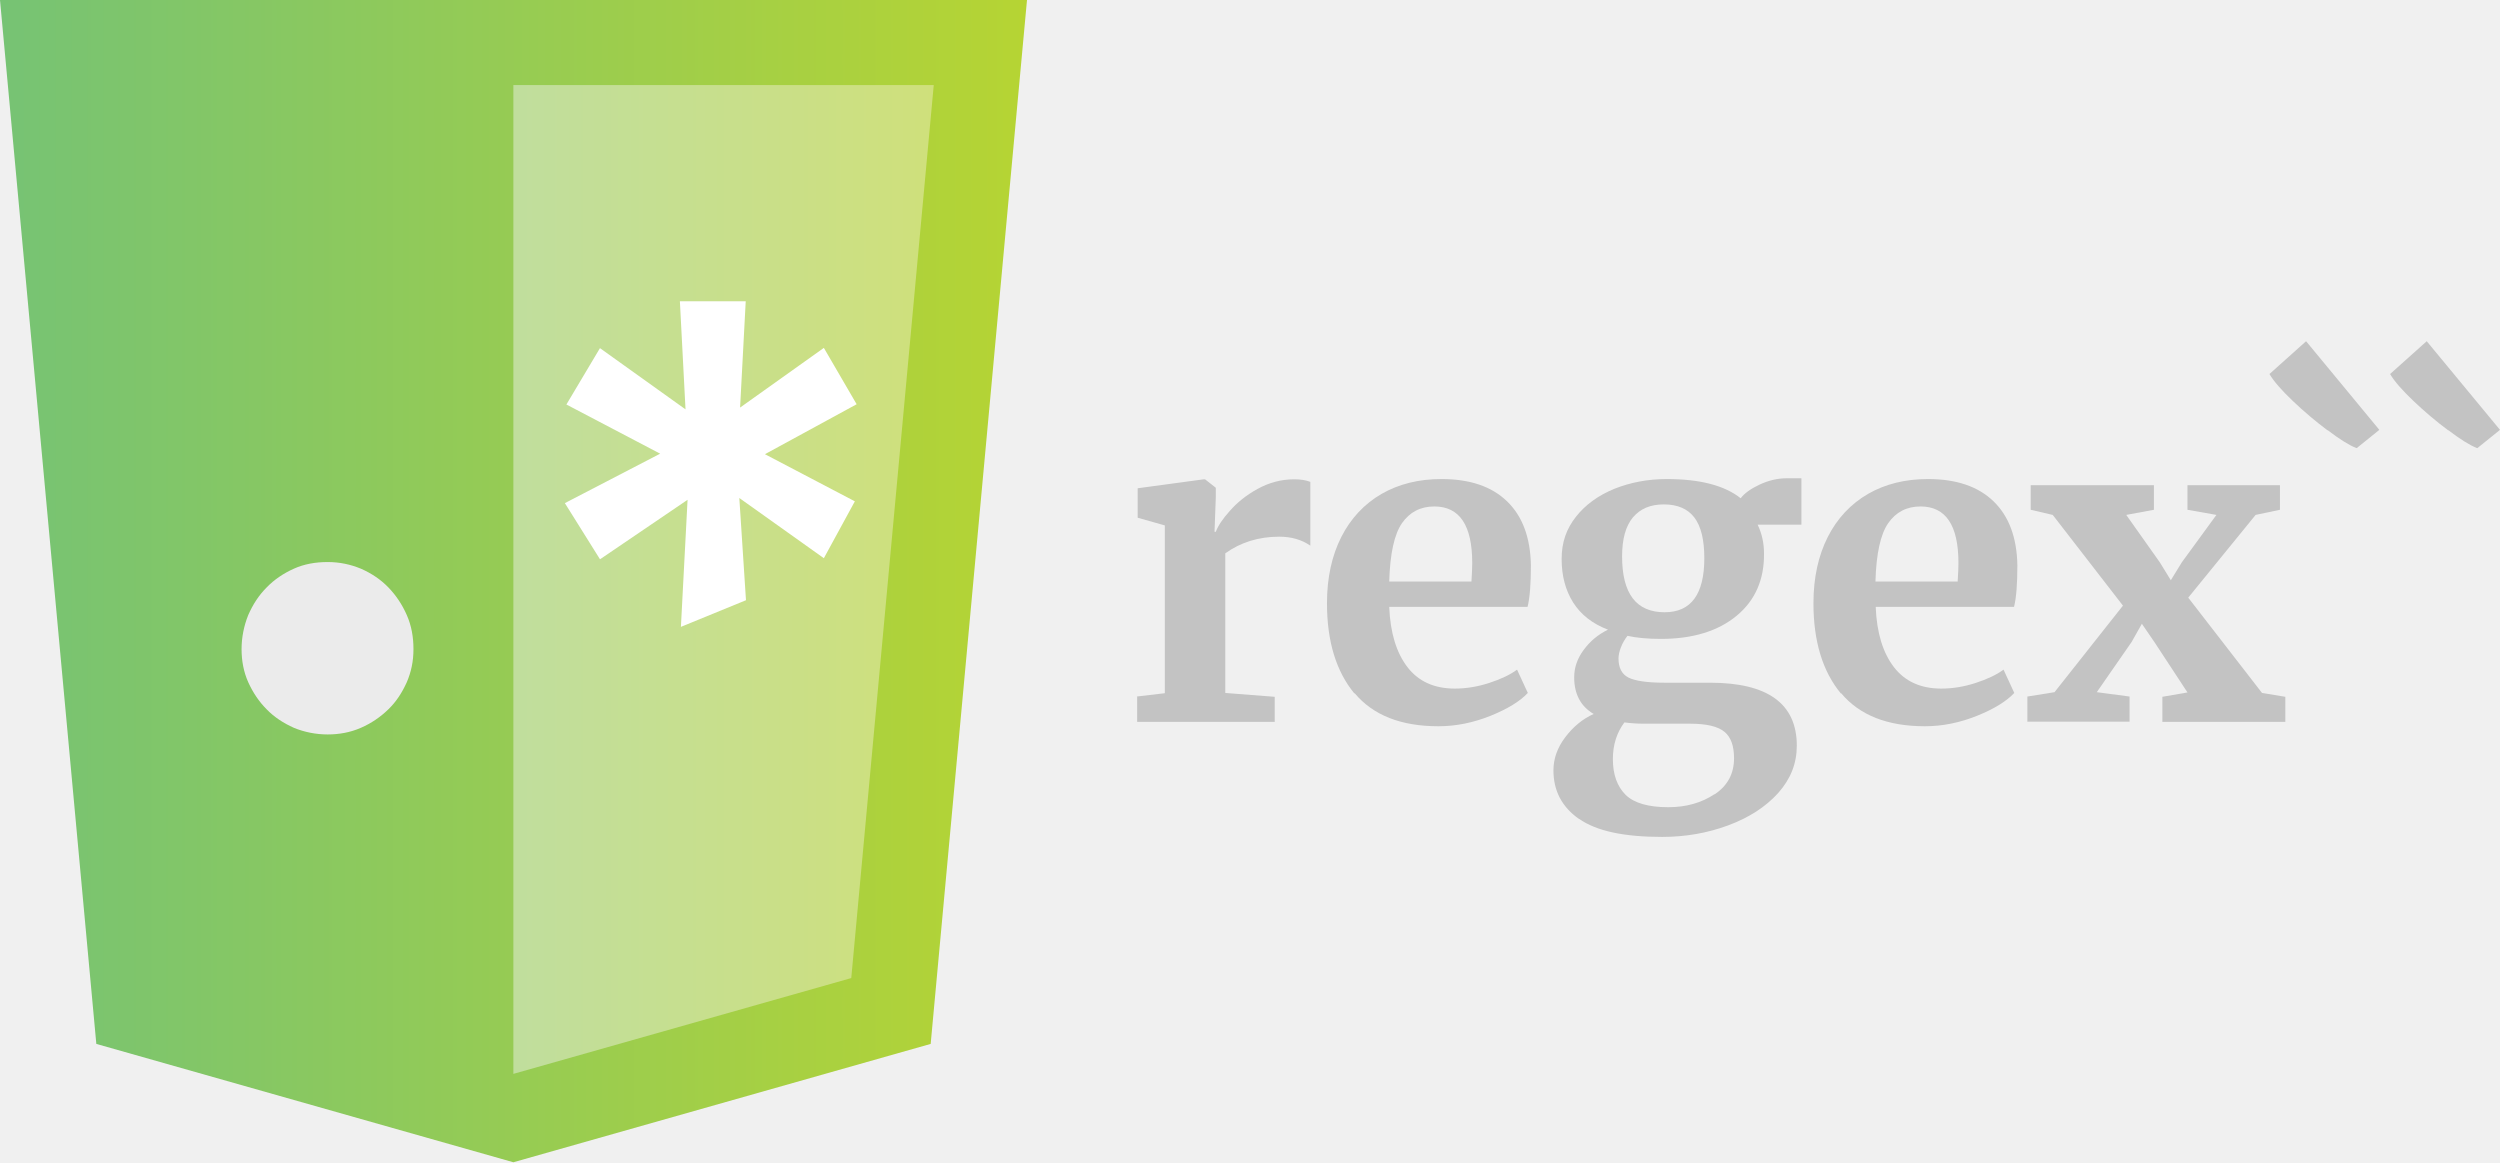
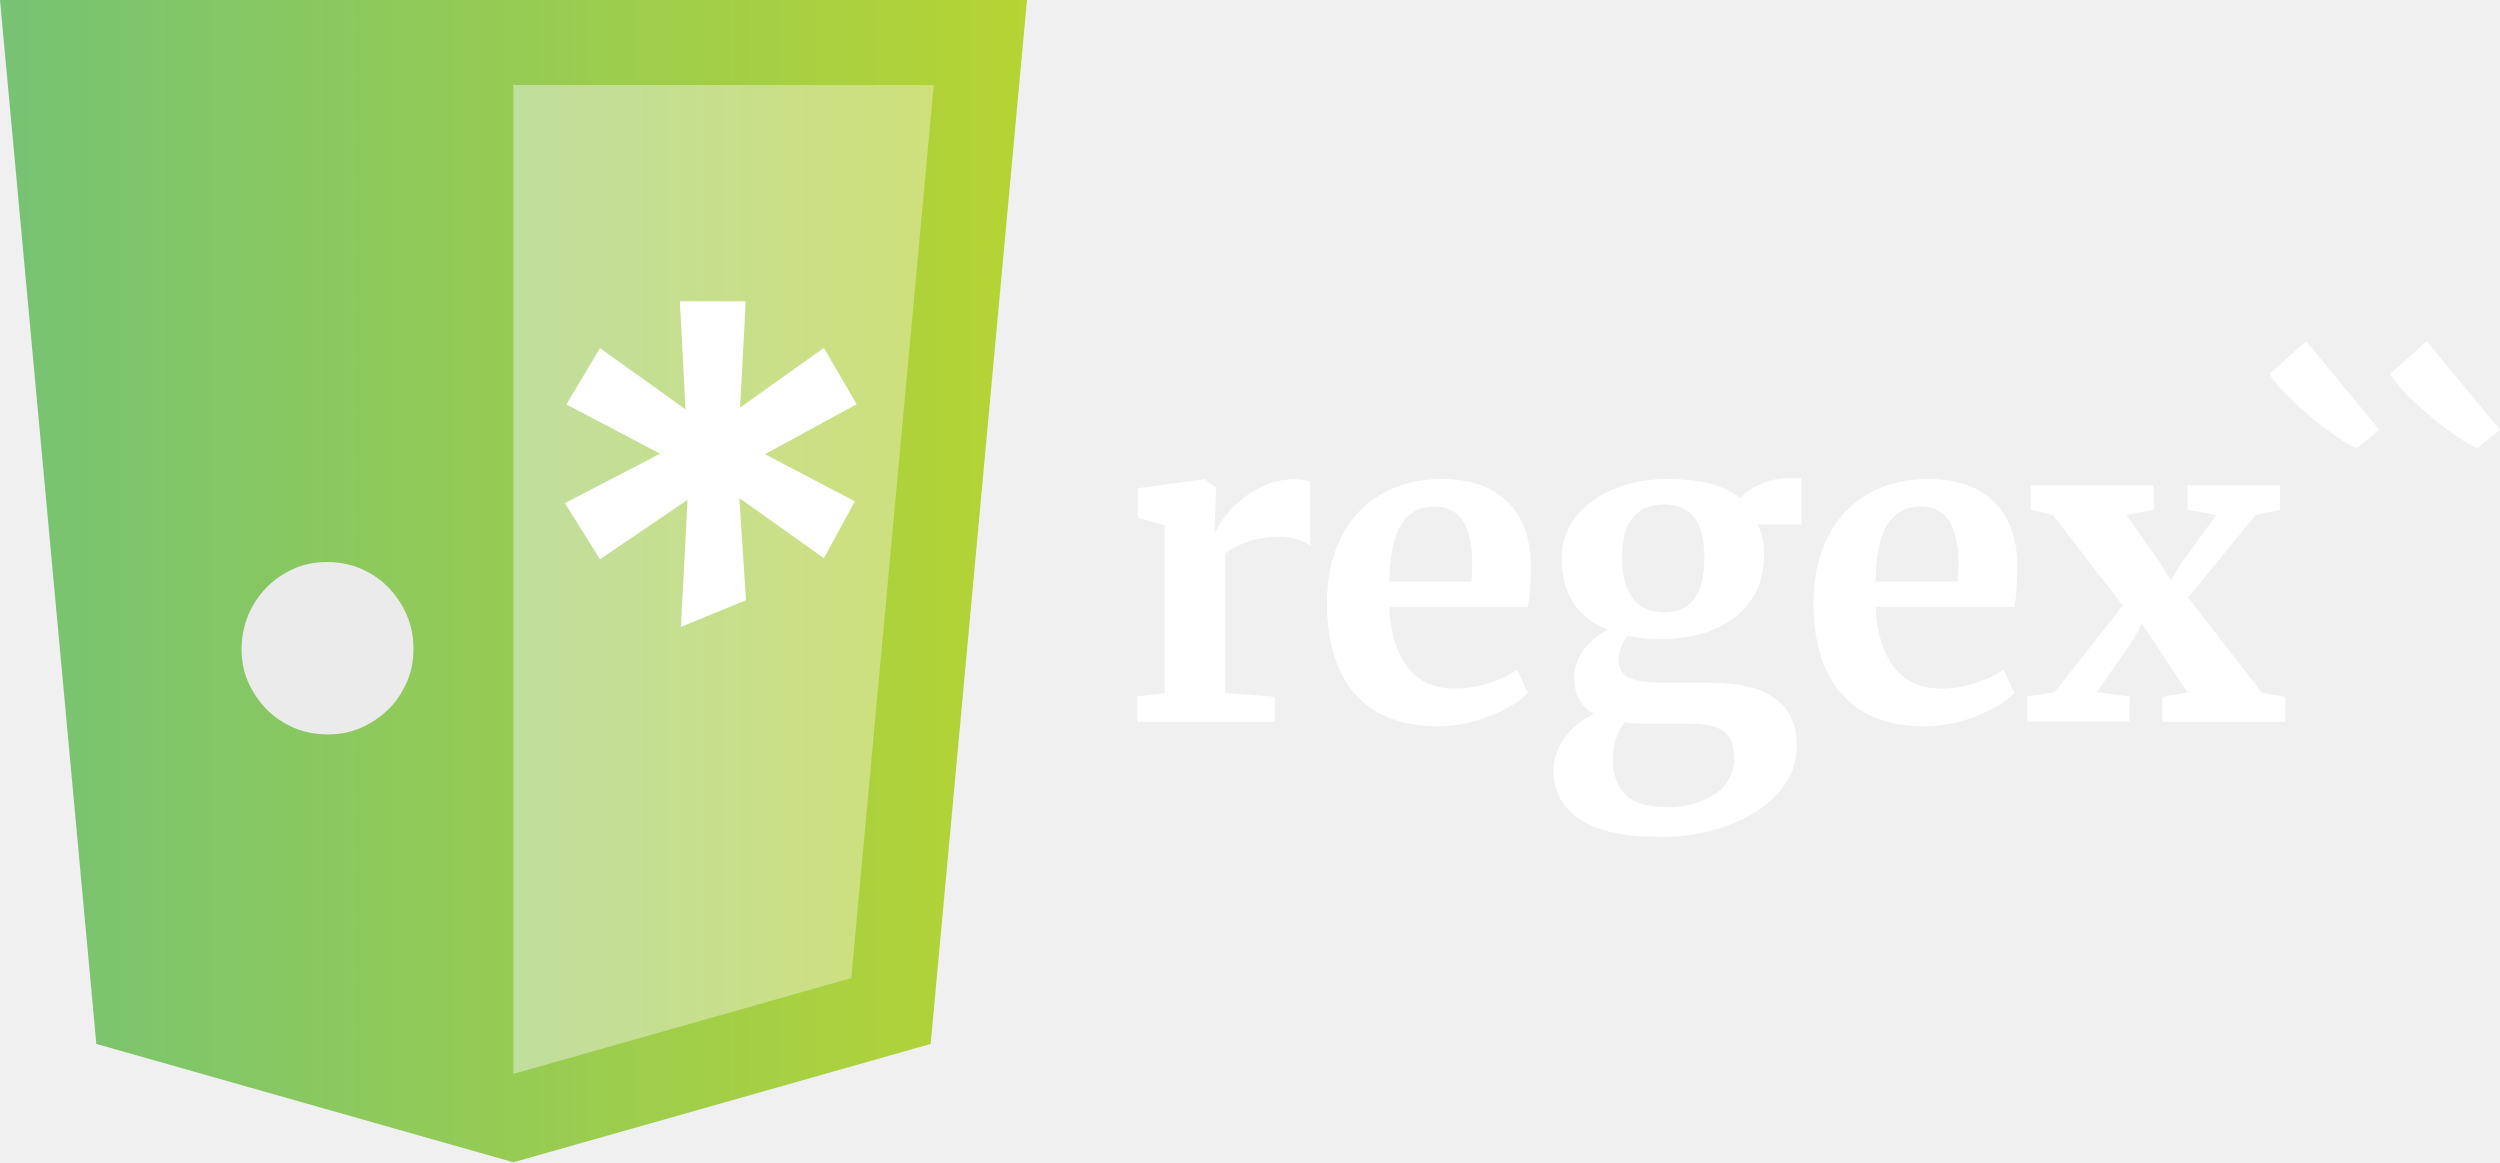
<svg xmlns="http://www.w3.org/2000/svg" id="Layer_1" viewBox="0 0 97.59 45.37">
  <defs>
-     <style>.cls-1{fill:url(#linear-gradient);}.cls-1,.cls-2,.cls-3,.cls-4,.cls-5{stroke-width:0px;}.cls-2{fill:#fff;}.cls-3{fill:url(#linear-gradient-2);}.cls-4{fill:#ebebeb;}.cls-5{fill:#c3c3c3;}</style>
+     <style>.cls-1{fill:url(#linear-gradient);}.cls-1,.cls-2,.cls-3,.cls-4,.cls-5{stroke-width:0px;}.cls-2{fill:#fff;}.cls-3{fill:url(#linear-gradient-2);}.cls-4{fill:#ebebeb;}.cls-5{fill:#fff;}</style>
    <linearGradient id="linear-gradient" x1="0" y1="22.69" x2="40.09" y2="22.69" gradientUnits="userSpaceOnUse">
      <stop offset="0" stop-color="#76c374" />
      <stop offset="1" stop-color="#b6d433" />
    </linearGradient>
    <linearGradient id="linear-gradient-2" x1="20.04" y1="22.62" x2="36.45" y2="22.62" gradientUnits="userSpaceOnUse">
      <stop offset="0" stop-color="#c0de9d" />
      <stop offset="1" stop-color="#cfe07b" />
    </linearGradient>
  </defs>
  <g id="code_html5">
    <polygon class="cls-1" points="40.09 0 20.04 0 20.04 0 0 0 3.76 40.75 20.04 45.37 20.04 45.37 20.04 45.37 20.04 45.37 20.04 45.37 36.33 40.75 40.09 0" />
    <polygon class="cls-3" points="20.04 3.32 20.04 41.92 20.04 41.92 33.23 38.18 36.45 3.32 20.04 3.32" />
    <path class="cls-4" d="M12.79,21.94c.46,0,.89.09,1.3.26.41.18.77.42,1.07.73.3.31.54.67.72,1.08.18.41.26.85.26,1.33s-.09.89-.26,1.29c-.18.4-.41.76-.72,1.06s-.66.54-1.07.72c-.41.18-.85.26-1.3.26s-.91-.09-1.32-.26c-.4-.18-.76-.41-1.06-.72-.3-.3-.54-.66-.72-1.06-.18-.4-.26-.84-.26-1.29s.09-.91.26-1.33c.18-.41.41-.77.72-1.08.3-.31.66-.55,1.06-.73.4-.18.84-.26,1.32-.26Z" />
    <path class="cls-2" d="M23.42,21.83l-1.37-2.19,3.72-1.93-3.66-1.92,1.31-2.2,3.34,2.39-.22-4.22h2.57l-.22,4.15,3.27-2.33,1.28,2.2-3.58,1.95,3.51,1.84-1.21,2.22-3.3-2.35.26,3.99-2.54,1.04.26-4.96-3.4,2.31Z" />
    <path class="cls-5" d="M44.37,27.19l1.1-.13v-6.55l-1.06-.3v-1.15l2.58-.35h.05l.42.33v.37l-.05,1.35h.05c.08-.22.26-.5.55-.82.29-.33.65-.62,1.09-.86s.91-.37,1.42-.37c.24,0,.45.03.63.1v2.49c-.33-.23-.74-.35-1.21-.35-.81,0-1.51.22-2.11.65v5.45l1.93.15v.98h-5.37v-.98Z" />
    <path class="cls-5" d="M52.87,27.07c-.71-.86-1.07-2.03-1.07-3.52,0-1,.19-1.86.56-2.59.37-.73.9-1.29,1.57-1.68.68-.39,1.46-.58,2.34-.58,1.11,0,1.96.29,2.56.87.6.58.91,1.41.93,2.49,0,.73-.04,1.27-.13,1.63h-5.4c.04,1.01.28,1.79.71,2.35.43.56,1.05.84,1.85.84.43,0,.88-.07,1.34-.22s.82-.32,1.09-.52l.42.91c-.3.32-.78.62-1.45.89-.67.27-1.35.41-2.04.41-1.46,0-2.55-.43-3.27-1.29ZM57.44,22.69c.02-.31.03-.55.03-.71,0-1.47-.49-2.21-1.48-2.21-.54,0-.96.22-1.26.65-.3.43-.47,1.19-.5,2.28h3.21Z" />
    <path class="cls-5" d="M61.64,31.97c-.67-.47-1-1.1-1-1.9,0-.45.15-.88.46-1.29s.67-.71,1.11-.91c-.51-.3-.76-.78-.76-1.43,0-.38.12-.73.37-1.07s.56-.6.95-.79c-.61-.23-1.06-.59-1.36-1.06-.3-.48-.45-1.04-.45-1.7s.19-1.18.56-1.65c.37-.47.87-.83,1.5-1.09.63-.25,1.31-.38,2.04-.38,1.3,0,2.26.25,2.89.75.14-.19.39-.37.73-.53s.7-.25,1.06-.25h.58v1.81h-1.71c.17.35.25.73.25,1.13.01,1.01-.34,1.82-1.06,2.42s-1.71.91-2.96.91c-.52,0-.96-.04-1.31-.12-.11.14-.2.3-.26.46-.06.16-.09.3-.09.42,0,.37.13.62.39.75.26.13.73.2,1.4.2h1.78c2.26,0,3.39.82,3.39,2.46,0,.69-.24,1.3-.73,1.85-.49.54-1.14.96-1.95,1.26-.81.3-1.67.45-2.58.45-1.49,0-2.56-.23-3.23-.7ZM66.93,31.01c.51-.34.76-.81.76-1.41,0-.48-.12-.82-.37-1.03s-.7-.32-1.34-.32h-1.81c-.28,0-.53-.02-.76-.05-.3.4-.45.88-.45,1.43,0,.61.17,1.07.5,1.4.33.32.89.48,1.66.48.7,0,1.3-.17,1.81-.51ZM66.53,21.79c0-.72-.13-1.25-.39-1.59-.26-.34-.66-.51-1.19-.51s-.92.17-1.21.51c-.28.34-.42.84-.42,1.52,0,1.45.55,2.18,1.66,2.18,1.03,0,1.55-.7,1.55-2.11Z" />
    <path class="cls-5" d="M71.86,27.07c-.71-.86-1.07-2.03-1.07-3.52,0-1,.19-1.86.56-2.59.37-.73.9-1.29,1.57-1.68.68-.39,1.46-.58,2.34-.58,1.11,0,1.96.29,2.56.87.6.58.91,1.41.93,2.49,0,.73-.04,1.27-.13,1.63h-5.4c.04,1.01.28,1.79.71,2.35.43.56,1.05.84,1.85.84.43,0,.88-.07,1.34-.22s.82-.32,1.09-.52l.42.91c-.3.32-.78.62-1.45.89-.67.27-1.35.41-2.04.41-1.46,0-2.55-.43-3.27-1.29ZM76.42,22.69c.02-.31.03-.55.03-.71,0-1.47-.49-2.21-1.48-2.21-.54,0-.96.22-1.26.65-.3.43-.47,1.19-.5,2.28h3.21Z" />
    <path class="cls-5" d="M82.87,23.64l-2.74-3.54-.86-.2v-.96h4.81v.96l-1.08.2,1.31,1.85.43.7.43-.7,1.35-1.85-1.13-.2v-.96h3.61v.96l-.95.2-2.63,3.23,2.88,3.72.91.15v.98h-4.8v-.98l.98-.17-1.28-1.95-.5-.73-.4.71-1.36,1.96,1.28.17v.98h-3.99v-.98l1.06-.17,2.68-3.39Z" />
    <path class="cls-5" d="M90.86,16.8c-.47-.35-.93-.74-1.36-1.15s-.74-.76-.91-1.05l1.43-1.28,2.86,3.46-.88.71h-.02c-.28-.11-.65-.34-1.12-.7Z" />
    <path class="cls-5" d="M95.57,16.8c-.47-.35-.93-.74-1.36-1.15s-.74-.76-.91-1.05l1.43-1.28,2.86,3.46-.88.71h-.02c-.28-.11-.65-.34-1.12-.7Z" />
  </g>
</svg>
